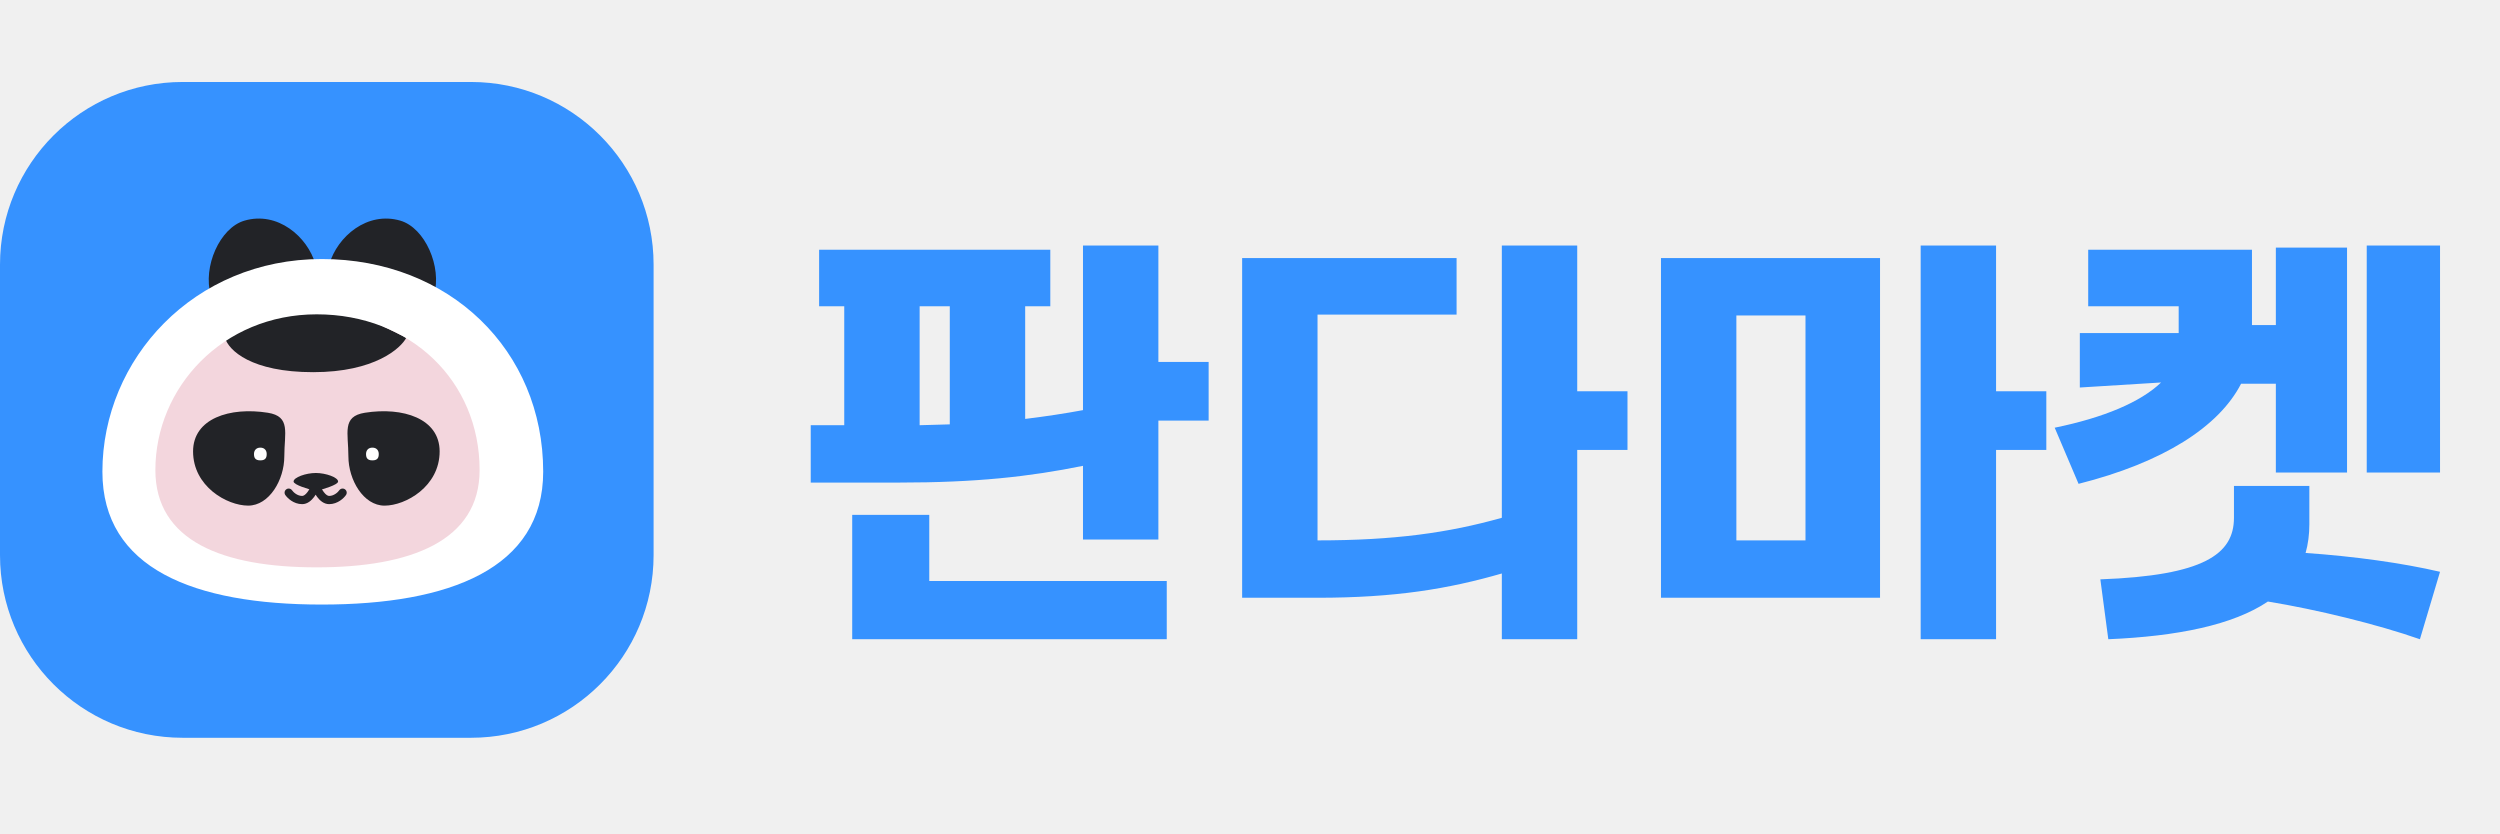
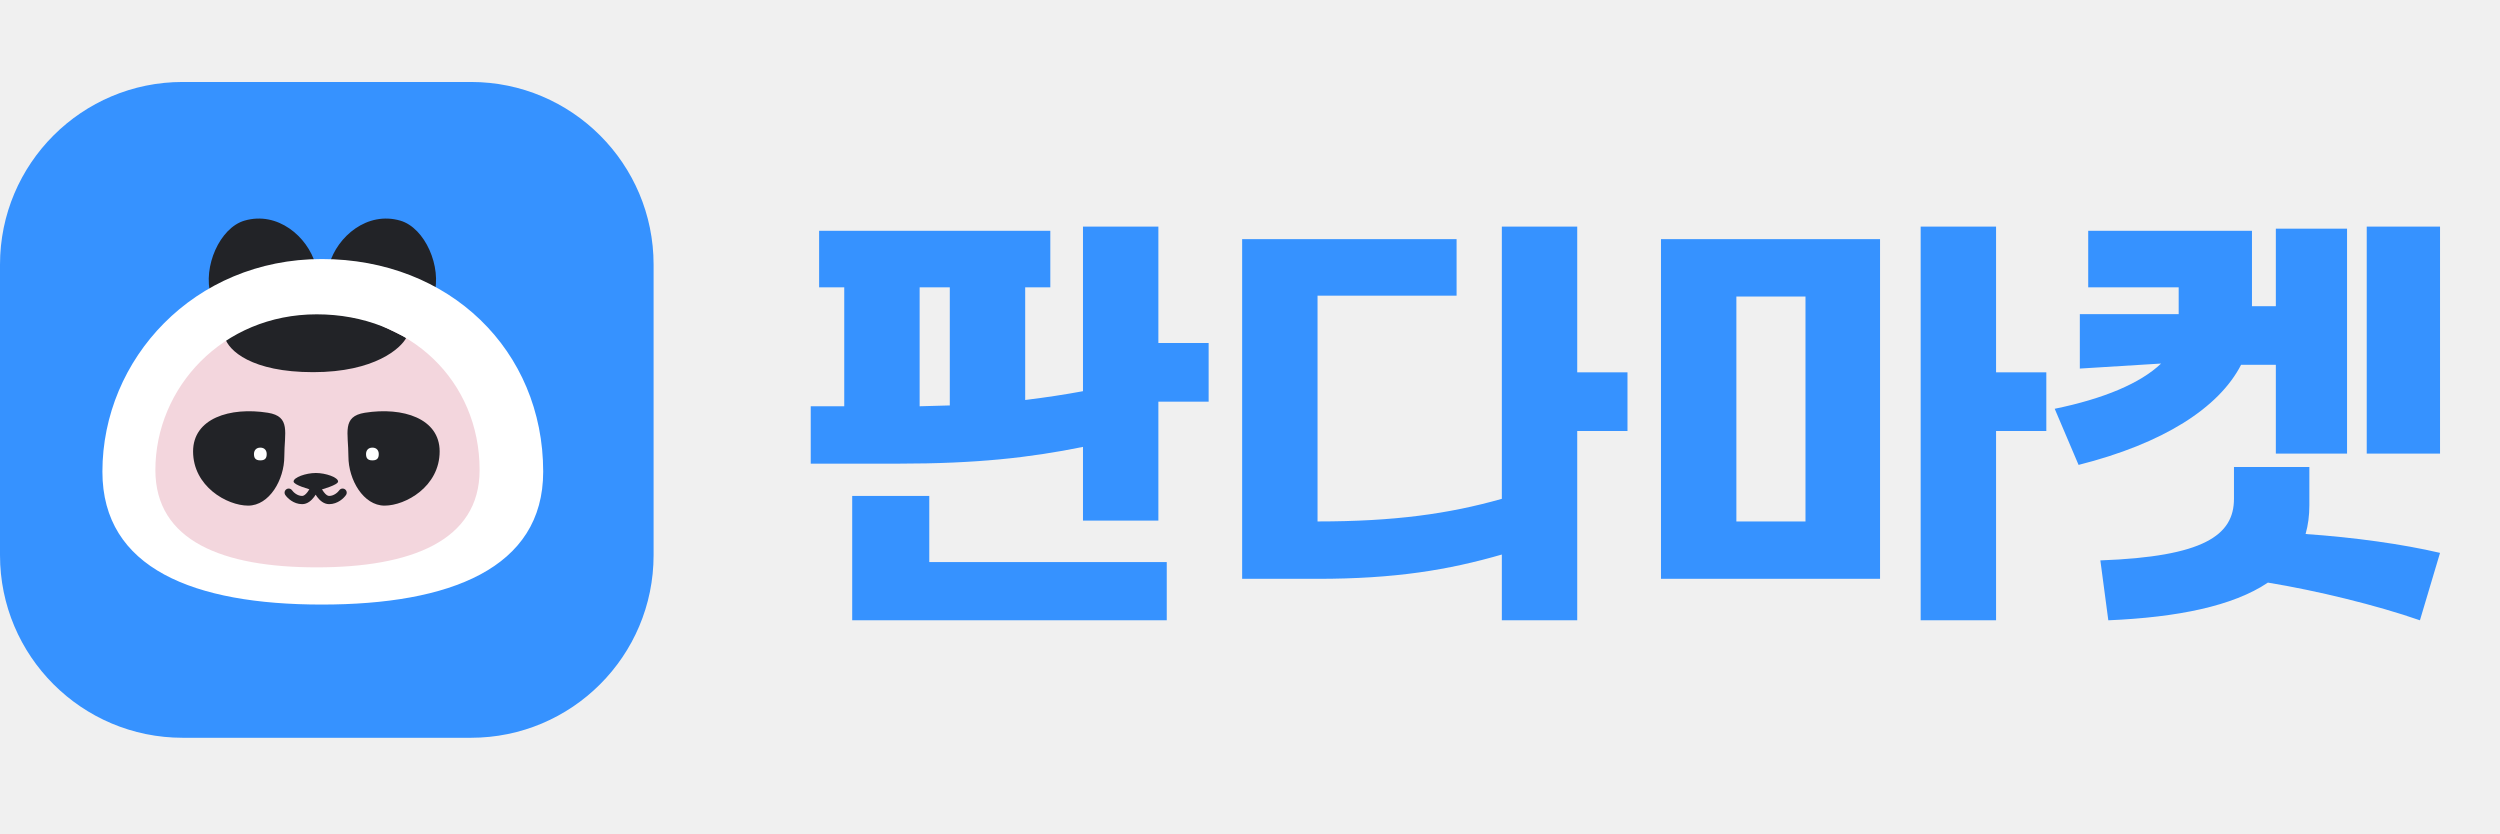
- <svg xmlns="http://www.w3.org/2000/svg" width="153" height="51" viewBox="0 0 153 51" fill="none">
-   <rect y="5.017" width="40" height="40.135" rx="11.178" fill="#3692FF" />
-   <path d="M19.314 16.191C19.814 17.917 18.493 19.818 16.98 20.259C15.467 20.7 13.399 19.785 12.9 18.06C12.401 16.334 13.449 13.944 14.962 13.503C16.98 12.915 18.815 14.466 19.314 16.191Z" fill="#222327" />
-   <path d="M20.146 16.191C19.647 17.917 20.967 19.818 22.481 20.259C23.994 20.7 26.061 19.785 26.561 18.06C27.06 16.334 26.012 13.944 24.499 13.503C22.481 12.915 20.646 14.466 20.146 16.191Z" fill="#222327" />
-   <path d="M29.517 28.797C29.517 33.185 25.214 34.817 19.344 34.817C13.473 34.817 9.267 33.185 9.267 28.797C9.267 23.692 13.473 19.164 19.344 19.164C25.214 19.164 29.517 23.306 29.517 28.797Z" fill="#F3D6DD" />
-   <path d="M17.4 27.93C17.4 29.367 16.478 30.944 15.188 30.944C13.899 30.944 11.816 29.773 11.816 27.626C11.816 25.609 14.066 24.892 16.391 25.26C17.816 25.486 17.4 26.493 17.4 27.93Z" fill="#222327" />
-   <path d="M16.322 27.785C16.322 28.001 16.257 28.175 15.933 28.175C15.609 28.175 15.544 28.001 15.544 27.785C15.544 27.569 15.674 27.395 15.933 27.395C16.192 27.395 16.322 27.569 16.322 27.785Z" fill="white" />
-   <path d="M21.322 27.93C21.322 29.368 22.245 30.945 23.534 30.945C24.823 30.945 26.906 29.773 26.906 27.626C26.906 25.609 24.656 24.892 22.331 25.26C20.906 25.486 21.322 26.493 21.322 27.93Z" fill="#222327" />
-   <path d="M22.402 27.785C22.402 28.001 22.467 28.175 22.791 28.175C23.115 28.175 23.18 28.001 23.18 27.785C23.18 27.569 23.05 27.395 22.791 27.395C22.532 27.395 22.402 27.569 22.402 27.785Z" fill="white" />
-   <path d="M17.875 30.009C17.797 29.895 17.64 29.865 17.526 29.944C17.411 30.022 17.382 30.179 17.46 30.294L17.875 30.009ZM19.318 29.7L19.556 29.618C19.521 29.517 19.425 29.448 19.318 29.448C19.21 29.448 19.115 29.517 19.08 29.618L19.318 29.7ZM21.175 30.294C21.254 30.179 21.224 30.022 21.11 29.944C20.995 29.865 20.839 29.895 20.76 30.009L21.175 30.294ZM17.46 30.294C17.53 30.395 17.656 30.531 17.825 30.643C17.996 30.756 18.224 30.854 18.493 30.854V30.351C18.349 30.351 18.216 30.299 18.103 30.224C17.989 30.148 17.909 30.058 17.875 30.009L17.46 30.294ZM18.493 30.854C18.823 30.854 19.069 30.619 19.222 30.416C19.384 30.201 19.498 29.95 19.556 29.781L19.08 29.618C19.035 29.75 18.942 29.951 18.82 30.113C18.69 30.286 18.575 30.351 18.493 30.351V30.854ZM19.08 29.781C19.138 29.95 19.252 30.201 19.413 30.416C19.566 30.619 19.812 30.854 20.143 30.854V30.351C20.061 30.351 19.946 30.286 19.815 30.113C19.693 29.951 19.601 29.75 19.556 29.618L19.08 29.781ZM20.143 30.854C20.411 30.854 20.64 30.756 20.81 30.643C20.98 30.531 21.106 30.395 21.175 30.294L20.76 30.009C20.727 30.058 20.647 30.148 20.532 30.224C20.419 30.299 20.287 30.351 20.143 30.351V30.854Z" fill="#222327" />
-   <path d="M20.691 29.468C20.691 29.677 19.749 29.943 19.432 30.027C19.364 30.045 19.294 30.045 19.227 30.027C18.909 29.943 17.967 29.677 17.967 29.468C17.967 29.216 18.72 28.947 19.329 28.947C19.938 28.947 20.691 29.216 20.691 29.468Z" fill="#222327" />
-   <path d="M19.166 22.777C15.382 22.777 13.992 21.447 13.767 20.67L15.566 18.713L19.466 18.036L24.866 20.67C24.541 21.297 22.955 22.777 19.166 22.777Z" fill="#222327" />
-   <path fill-rule="evenodd" clip-rule="evenodd" d="M19.69 36.999C27.51 36.999 33.243 34.796 33.243 28.866C33.243 21.449 27.51 15.853 19.69 15.853C11.87 15.853 6.267 21.969 6.267 28.866C6.267 34.796 11.87 36.999 19.69 36.999ZM19.383 34.722C25.135 34.722 29.352 33.108 29.352 28.766C29.352 23.334 25.135 19.237 19.383 19.237C13.63 19.237 9.509 23.716 9.509 28.766C9.509 33.108 13.63 34.722 19.383 34.722Z" fill="white" />
-   <path d="M70.893 22.152H73.969V25.741H70.893V33.02H66.279V28.509C62.998 29.175 59.742 29.534 55 29.534H49.617V26.023H51.668V18.743H50.13V15.282H64.279V18.743H62.741V25.638C63.997 25.484 65.176 25.305 66.279 25.1V15.026H70.893V22.152ZM52.155 39.121V31.508H56.871V35.558H71.405V39.121H52.155ZM56.282 26.023C56.922 25.997 57.538 25.997 58.127 25.971V18.743H56.282V26.023ZM99.602 23.946V27.535H96.526V39.121H91.912V35.097C88.631 36.045 85.375 36.583 80.633 36.583H76.019V15.795H89.143V19.255H80.633V33.072C85.324 33.072 88.656 32.61 91.912 31.688V15.026H96.526V23.946H99.602ZM125.235 23.946V27.535H122.159V39.121H117.545V15.026H122.159V23.946H125.235ZM101.652 36.583V15.795H115.058V36.583H101.652ZM106.266 33.072H110.496V19.307H106.266V33.072ZM144.844 15.026H149.33V28.919H144.844V15.026ZM125.747 26.176C128.746 25.561 131.002 24.613 132.258 23.408L127.285 23.716V20.383H133.335V18.743H127.798V15.282H137.821V19.896H139.282V15.154H143.639V28.919H139.282V23.485H137.154C135.795 26.125 132.386 28.304 127.208 29.611L125.747 26.176ZM128.541 35.456C134.873 35.225 136.718 33.917 136.718 31.688V29.739H141.332V32.098C141.332 32.713 141.255 33.302 141.102 33.841C144.075 34.046 147.023 34.456 149.33 34.994L148.099 39.121C145.459 38.198 141.768 37.301 138.795 36.814C136.667 38.249 133.258 38.942 129.028 39.121L128.541 35.456Z" fill="#3692FF" />
+ <svg xmlns="http://www.w3.org/2000/svg" width="396" height="132" viewBox="0 0 396 132" fill="none">
+   <rect y="12.984" width="103.529" height="103.88" rx="28.932" fill="#3692FF" />
+   <path d="M49.991 41.906C51.283 46.372 47.866 51.293 43.949 52.434C40.032 53.575 34.681 51.209 33.389 46.743C32.097 42.277 34.81 36.089 38.726 34.948C43.949 33.426 48.698 37.44 49.991 41.906Z" fill="#222327" />
+   <path d="M52.144 41.906C50.852 46.372 54.269 51.293 58.186 52.434C62.102 53.575 67.454 51.209 68.746 46.743C70.038 42.277 67.325 36.089 63.408 34.948C58.186 33.426 53.436 37.44 52.144 41.906Z" fill="#222327" />
+   <path d="M76.397 74.532C76.397 85.891 65.259 90.114 50.066 90.114C34.873 90.114 23.986 85.891 23.986 74.532C23.986 61.319 34.873 49.602 50.066 49.602C65.259 49.602 76.397 60.322 76.397 74.532Z" fill="#F3D6DD" />
+   <path d="M45.036 72.29C45.036 76.01 42.648 80.091 39.312 80.091C35.974 80.091 30.584 77.06 30.584 71.502C30.584 66.282 36.407 64.425 42.425 65.379C46.113 65.963 45.036 68.569 45.036 72.29Z" fill="#222327" />
+   <path d="M42.245 71.914C42.245 72.472 42.077 72.924 41.237 72.924C40.398 72.924 40.23 72.472 40.23 71.914C40.23 71.356 40.566 70.903 41.237 70.903C41.909 70.903 42.245 71.356 42.245 71.914Z" fill="white" />
+   <path d="M55.188 72.29C55.188 76.01 57.576 80.091 60.913 80.091C64.25 80.091 69.641 77.06 69.641 71.502C69.641 66.282 63.817 64.425 57.8 65.379C54.111 65.963 55.188 68.569 55.188 72.29Z" fill="#222327" />
+   <path d="M57.982 71.914C57.982 72.472 58.15 72.924 58.989 72.924C59.828 72.924 59.996 72.472 59.996 71.914C59.996 71.356 59.66 70.903 58.989 70.903C58.318 70.903 57.982 71.356 57.982 71.914Z" fill="white" />
+   <path d="M46.266 77.671C46.062 77.374 45.657 77.299 45.361 77.502C45.064 77.705 44.988 78.11 45.191 78.407L46.266 77.671ZM49.999 76.87L50.615 76.659C50.525 76.396 50.277 76.219 49.999 76.219C49.721 76.219 49.473 76.396 49.383 76.659L49.999 76.87ZM54.806 78.407C55.01 78.11 54.934 77.705 54.638 77.502C54.341 77.299 53.936 77.374 53.733 77.671L54.806 78.407ZM45.191 78.407C45.371 78.669 45.698 79.021 46.136 79.312C46.578 79.605 47.169 79.858 47.864 79.858V78.556C47.491 78.556 47.148 78.42 46.856 78.227C46.56 78.03 46.353 77.798 46.266 77.671L45.191 78.407ZM47.864 79.858C48.719 79.858 49.355 79.248 49.752 78.723C50.17 78.168 50.465 77.518 50.615 77.081L49.383 76.659C49.266 77.001 49.028 77.52 48.712 77.939C48.374 78.388 48.076 78.556 47.864 78.556V79.858ZM49.383 77.081C49.533 77.518 49.828 78.168 50.246 78.723C50.642 79.248 51.279 79.858 52.134 79.858V78.556C51.922 78.556 51.624 78.388 51.286 77.939C50.97 77.52 50.732 77.001 50.615 76.659L49.383 77.081ZM52.134 79.858C52.829 79.858 53.42 79.605 53.862 79.312C54.3 79.021 54.627 78.669 54.806 78.407L53.733 77.671C53.645 77.798 53.438 78.03 53.142 78.227C52.85 78.42 52.507 78.556 52.134 78.556V79.858Z" fill="#222327" />
+   <path d="M53.553 76.269C53.553 76.811 51.115 77.5 50.294 77.716C50.119 77.763 49.938 77.763 49.763 77.716C48.942 77.5 46.504 76.811 46.504 76.269C46.504 75.618 48.453 74.922 50.029 74.922C51.604 74.922 53.553 75.618 53.553 76.269Z" fill="#222327" />
+   <path d="M49.607 58.951C39.813 58.951 36.213 55.51 35.631 53.498L40.29 48.434L50.383 46.681L64.36 53.498C63.519 55.121 59.412 58.951 49.607 58.951Z" fill="#222327" />
+   <path fill-rule="evenodd" clip-rule="evenodd" d="M50.963 95.763C71.203 95.763 86.041 90.059 86.041 74.712C86.041 55.514 71.203 41.031 50.963 41.031C30.723 41.031 16.221 56.861 16.221 74.712C16.221 90.059 30.723 95.763 50.963 95.763ZM50.167 89.87C65.056 89.87 75.97 85.692 75.97 74.454C75.97 60.395 65.056 49.789 50.167 49.789C35.279 49.789 24.612 61.382 24.612 74.454C24.612 85.692 35.279 89.87 50.167 89.87Z" fill="white" />
+   <path d="M183.487 54.335H191.449V63.623H183.487V82.465H171.545V70.788C163.053 72.513 154.627 73.442 142.354 73.442H128.421V64.353H133.729V45.511H129.748V36.555H166.37V45.511H162.39V63.358C165.641 62.96 168.692 62.495 171.545 61.965V35.891H183.487V54.335ZM134.989 98.255V78.551H147.197V89.033H184.814V98.255H134.989ZM145.671 64.353C147.33 64.287 148.922 64.287 150.448 64.22V45.511H145.671V64.353ZM257.793 58.979V68.267H249.832V98.255H237.89V87.839C229.398 90.294 220.972 91.687 208.698 91.687H196.756V37.882H230.724V46.838H208.698V82.598C220.839 82.598 229.464 81.404 237.89 79.015V35.891H249.832V58.979H257.793ZM324.137 58.979V68.267H316.176V98.255H304.234V35.891H316.176V58.979H324.137ZM263.1 91.687V37.882H297.799V91.687H263.1ZM275.042 82.598H285.989V46.971H275.042V82.598ZM374.891 35.891H386.501V71.85H374.891V35.891ZM325.464 64.751C333.227 63.159 339.065 60.704 342.316 57.586L329.445 58.382V49.757H345.102V45.511H330.772V36.555H356.712V48.497H360.494V36.223H371.773V71.85H360.494V57.785H354.988C351.471 64.618 342.647 70.258 329.246 73.641L325.464 64.751ZM332.696 88.768C349.083 88.171 353.86 84.787 353.86 79.015V73.973H365.802V80.077C365.802 81.669 365.603 83.195 365.205 84.588C372.9 85.119 380.53 86.18 386.501 87.574L383.317 98.255C376.483 95.867 366.929 93.545 359.234 92.284C353.727 95.999 344.903 97.791 333.956 98.255L332.696 88.768Z" fill="#3692FF" />
</svg>
